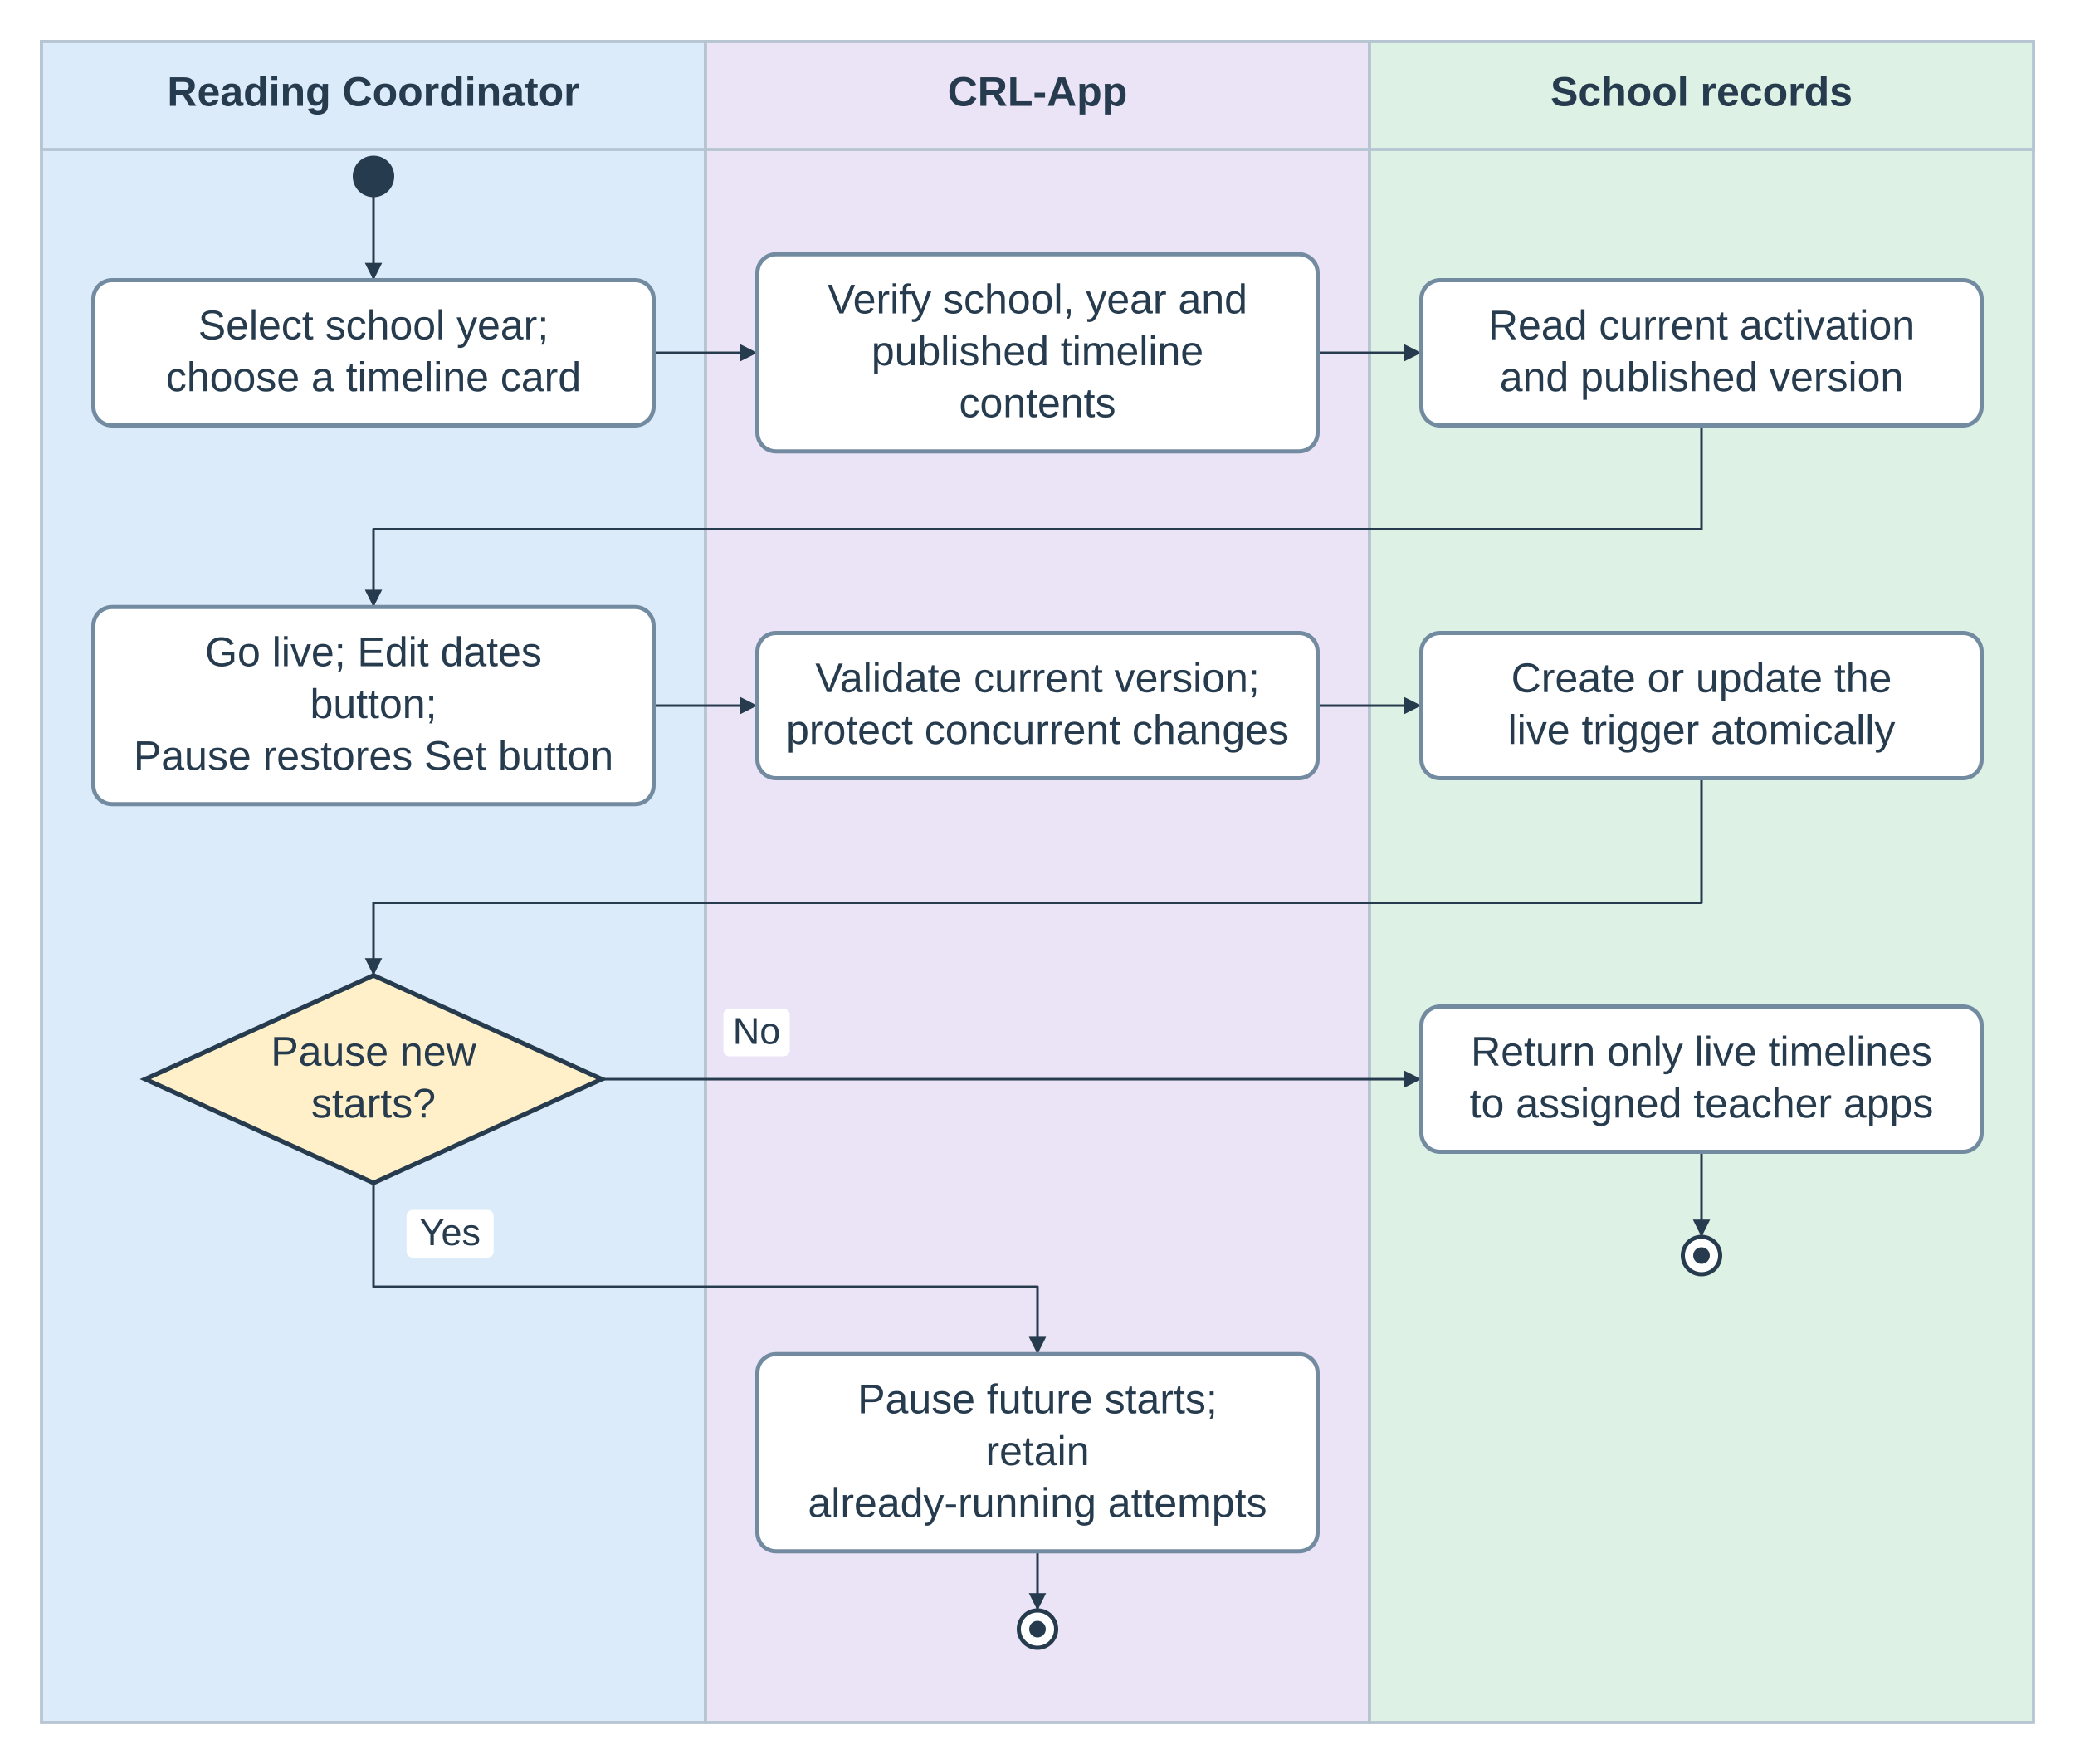
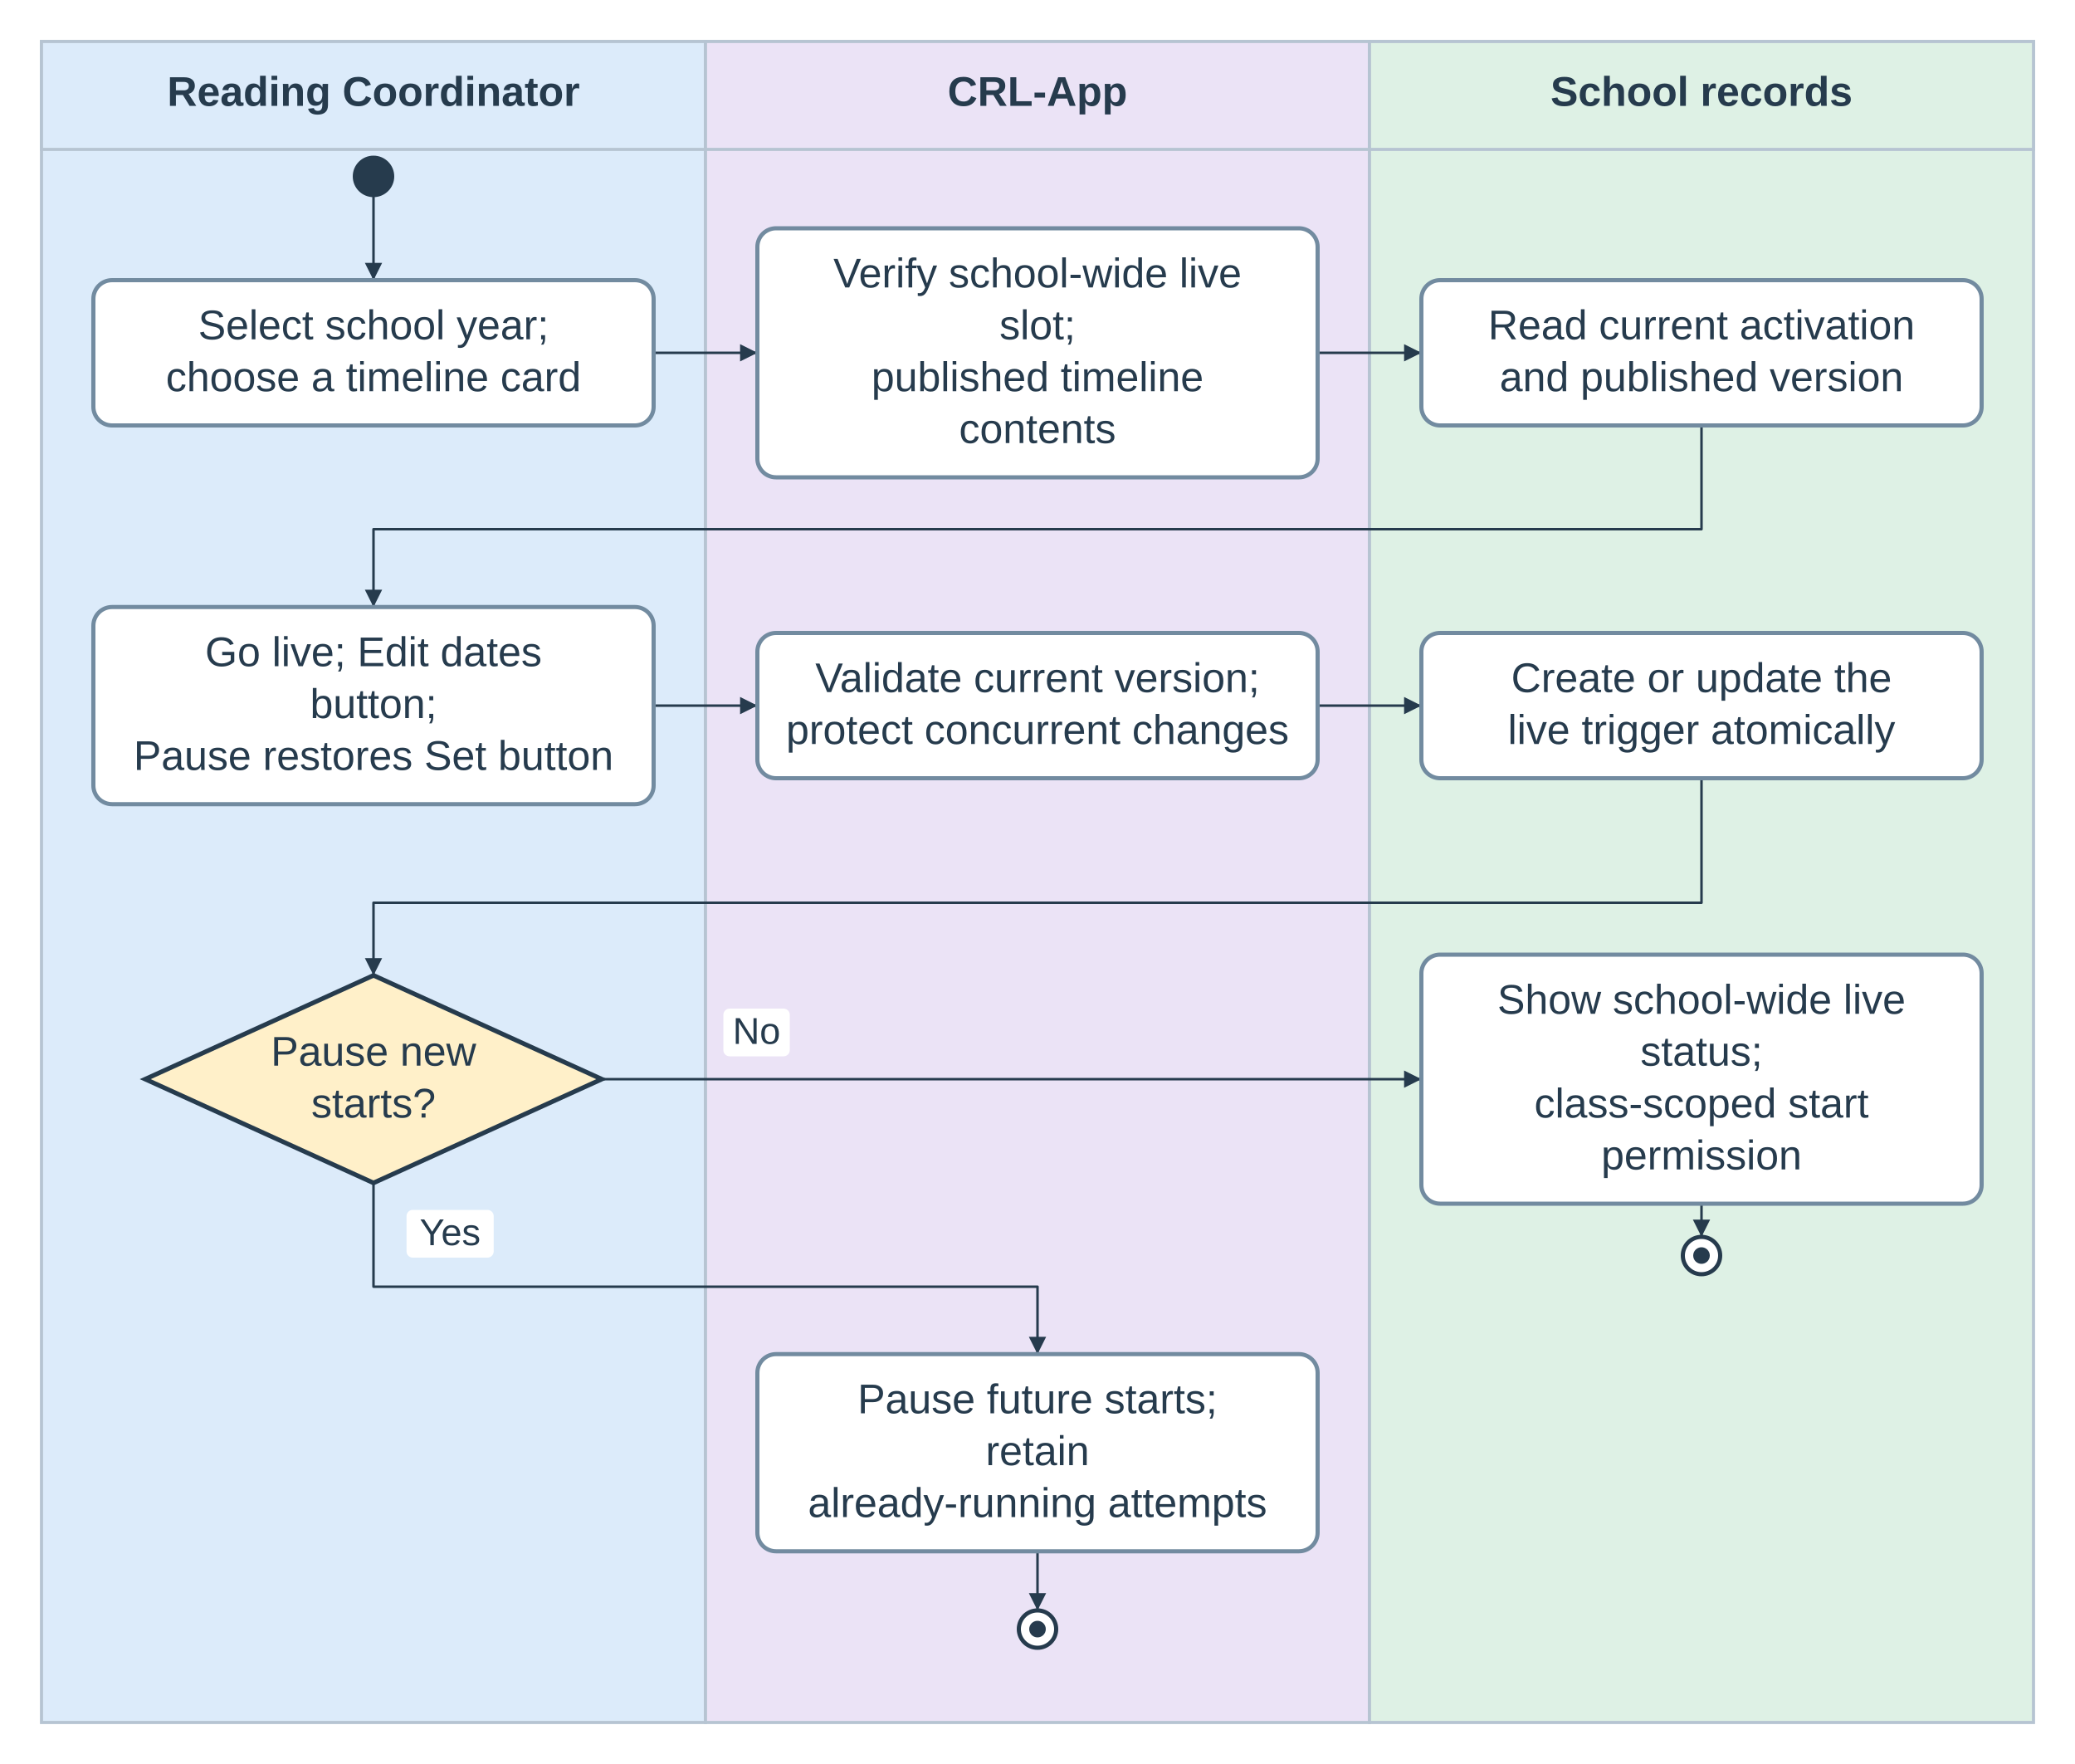
<svg xmlns="http://www.w3.org/2000/svg" width="1000" height="850" viewBox="0 0 1000 850">
  <rect width="100%" height="100%" fill="white" />
  <defs>
    <marker id="arrow" viewBox="0 0 12 12" refX="11" refY="6" markerWidth="10" markerHeight="10" markerUnits="userSpaceOnUse" orient="auto-start-reverse">
      <path d="M1,1 L11,6 L1,11 Z" fill="#263b4d" />
    </marker>
  </defs>
  <rect x="20.0" y="20" width="320.0" height="810" rx="0" fill="#dcebfa" stroke="#b6c4d2" stroke-width="1.5" />
  <rect x="20.0" y="20" width="320.0" height="52" rx="0" fill="#dcebfa" stroke="#b6c4d2" stroke-width="1.5" />
  <rect x="340.0" y="20" width="320.0" height="810" rx="0" fill="#ebe3f6" stroke="#b6c4d2" stroke-width="1.5" />
  <rect x="340.0" y="20" width="320.0" height="52" rx="0" fill="#ebe3f6" stroke="#b6c4d2" stroke-width="1.5" />
  <rect x="660.0" y="20" width="320.0" height="810" rx="0" fill="#def1e5" stroke="#b6c4d2" stroke-width="1.5" />
  <rect x="660.0" y="20" width="320.0" height="52" rx="0" fill="#def1e5" stroke="#b6c4d2" stroke-width="1.5" />
  <polyline points="180.0,94.0 180.0,135.0" fill="none" stroke="#263b4d" stroke-width="1.2" stroke-linejoin="round" marker-end="url(#arrow)" />
  <polyline points="315.0,170.0 365.0,170.0" fill="none" stroke="#263b4d" stroke-width="1.2" stroke-linejoin="round" marker-end="url(#arrow)" />
  <polyline points="635.0,170.0 685.0,170.0" fill="none" stroke="#263b4d" stroke-width="1.2" stroke-linejoin="round" marker-end="url(#arrow)" />
  <polyline points="820.0,205.0 820.0,255 180.0,255 180.0,292.5" fill="none" stroke="#263b4d" stroke-width="1.2" stroke-linejoin="round" marker-end="url(#arrow)" />
  <polyline points="315.0,340.0 365.0,340.0" fill="none" stroke="#263b4d" stroke-width="1.2" stroke-linejoin="round" marker-end="url(#arrow)" />
  <polyline points="635.0,340.0 685.0,340.0" fill="none" stroke="#263b4d" stroke-width="1.2" stroke-linejoin="round" marker-end="url(#arrow)" />
  <polyline points="820.0,375.0 820.0,435 180.0,435 180.0,470.0" fill="none" stroke="#263b4d" stroke-width="1.2" stroke-linejoin="round" marker-end="url(#arrow)" />
  <polyline points="290.0,520.0 685.0,520.0" fill="none" stroke="#263b4d" stroke-width="1.2" stroke-linejoin="round" marker-end="url(#arrow)" />
-   <polyline points="820.0,555.0 820.0,596.0" fill="none" stroke="#263b4d" stroke-width="1.2" stroke-linejoin="round" marker-end="url(#arrow)" />
+   <polyline points="820.0,580.0 820.0,596.0" fill="none" stroke="#263b4d" stroke-width="1.2" stroke-linejoin="round" marker-end="url(#arrow)" />
  <polyline points="180.0,570.0 180.0,620 500.0,620 500.0,652.5" fill="none" stroke="#263b4d" stroke-width="1.2" stroke-linejoin="round" marker-end="url(#arrow)" />
  <polyline points="500.0,747.5 500.0,776.0" fill="none" stroke="#263b4d" stroke-width="1.2" stroke-linejoin="round" marker-end="url(#arrow)" />
  <text x="180.0" y="51.0" text-anchor="middle" font-family="Arial,sans-serif" font-size="20" fill="#263b4d" font-weight="bold">Reading Coordinator</text>
  <text x="500.0" y="51.0" text-anchor="middle" font-family="Arial,sans-serif" font-size="20" fill="#263b4d" font-weight="bold">CRL-App</text>
  <text x="820.0" y="51.0" text-anchor="middle" font-family="Arial,sans-serif" font-size="20" fill="#263b4d" font-weight="bold">School records</text>
  <circle cx="180" cy="85" r="9.0" fill="#263b4d" stroke="#263b4d" stroke-width="2" />
  <rect x="45.0" y="135.0" width="270" height="70" rx="9" fill="white" stroke="#728ba0" stroke-width="2" />
  <text x="180" y="163.5" text-anchor="middle" font-family="Arial,sans-serif" font-size="20" fill="#263b4d">Select school year;</text>
  <text x="180" y="188.5" text-anchor="middle" font-family="Arial,sans-serif" font-size="20" fill="#263b4d">choose a timeline card</text>
-   <rect x="365.0" y="122.5" width="270" height="95" rx="9" fill="white" stroke="#728ba0" stroke-width="2" />
-   <text x="500" y="151.0" text-anchor="middle" font-family="Arial,sans-serif" font-size="20" fill="#263b4d">Verify school, year and</text>
-   <text x="500" y="176.0" text-anchor="middle" font-family="Arial,sans-serif" font-size="20" fill="#263b4d">published timeline</text>
-   <text x="500" y="201.0" text-anchor="middle" font-family="Arial,sans-serif" font-size="20" fill="#263b4d">contents</text>
+   <rect x="365.0" y="110.0" width="270" height="120" rx="9" fill="white" stroke="#728ba0" stroke-width="2" />
+   <text x="500" y="138.5" text-anchor="middle" font-family="Arial,sans-serif" font-size="20" fill="#263b4d">Verify school-wide live</text>
+   <text x="500" y="163.5" text-anchor="middle" font-family="Arial,sans-serif" font-size="20" fill="#263b4d">slot;</text>
+   <text x="500" y="188.5" text-anchor="middle" font-family="Arial,sans-serif" font-size="20" fill="#263b4d">published timeline</text>
+   <text x="500" y="213.5" text-anchor="middle" font-family="Arial,sans-serif" font-size="20" fill="#263b4d">contents</text>
  <rect x="685.0" y="135.0" width="270" height="70" rx="9" fill="white" stroke="#728ba0" stroke-width="2" />
  <text x="820" y="163.5" text-anchor="middle" font-family="Arial,sans-serif" font-size="20" fill="#263b4d">Read current activation</text>
  <text x="820" y="188.5" text-anchor="middle" font-family="Arial,sans-serif" font-size="20" fill="#263b4d">and published version</text>
  <rect x="45.0" y="292.5" width="270" height="95" rx="9" fill="white" stroke="#728ba0" stroke-width="2" />
  <text x="180" y="321.0" text-anchor="middle" font-family="Arial,sans-serif" font-size="20" fill="#263b4d">Go live; Edit dates</text>
  <text x="180" y="346.0" text-anchor="middle" font-family="Arial,sans-serif" font-size="20" fill="#263b4d">button;</text>
  <text x="180" y="371.0" text-anchor="middle" font-family="Arial,sans-serif" font-size="20" fill="#263b4d">Pause restores Set button</text>
  <rect x="365.0" y="305.0" width="270" height="70" rx="9" fill="white" stroke="#728ba0" stroke-width="2" />
  <text x="500" y="333.5" text-anchor="middle" font-family="Arial,sans-serif" font-size="20" fill="#263b4d">Validate current version;</text>
  <text x="500" y="358.5" text-anchor="middle" font-family="Arial,sans-serif" font-size="20" fill="#263b4d">protect concurrent changes</text>
  <rect x="685.0" y="305.0" width="270" height="70" rx="9" fill="white" stroke="#728ba0" stroke-width="2" />
  <text x="820" y="333.5" text-anchor="middle" font-family="Arial,sans-serif" font-size="20" fill="#263b4d">Create or update the</text>
  <text x="820" y="358.5" text-anchor="middle" font-family="Arial,sans-serif" font-size="20" fill="#263b4d">live trigger atomically</text>
  <polygon points="180,470.0 290.0,520 180,570.0 70.0,520" fill="#fff0c9" stroke="#263b4d" stroke-width="2.2" />
  <text x="180" y="513.5" text-anchor="middle" font-family="Arial,sans-serif" font-size="20" fill="#263b4d">Pause new</text>
  <text x="180" y="538.5" text-anchor="middle" font-family="Arial,sans-serif" font-size="20" fill="#263b4d">starts?</text>
-   <rect x="685.0" y="485.0" width="270" height="70" rx="9" fill="white" stroke="#728ba0" stroke-width="2" />
-   <text x="820" y="513.5" text-anchor="middle" font-family="Arial,sans-serif" font-size="20" fill="#263b4d">Return only live timelines</text>
-   <text x="820" y="538.5" text-anchor="middle" font-family="Arial,sans-serif" font-size="20" fill="#263b4d">to assigned teacher apps</text>
+   <rect x="685.0" y="460.0" width="270" height="120" rx="9" fill="white" stroke="#728ba0" stroke-width="2" />
+   <text x="820" y="488.5" text-anchor="middle" font-family="Arial,sans-serif" font-size="20" fill="#263b4d">Show school-wide live</text>
+   <text x="820" y="513.5" text-anchor="middle" font-family="Arial,sans-serif" font-size="20" fill="#263b4d">status;</text>
+   <text x="820" y="538.5" text-anchor="middle" font-family="Arial,sans-serif" font-size="20" fill="#263b4d">class-scoped start</text>
+   <text x="820" y="563.5" text-anchor="middle" font-family="Arial,sans-serif" font-size="20" fill="#263b4d">permission</text>
  <circle cx="820" cy="605" r="9.0" fill="white" stroke="#263b4d" stroke-width="2" />
  <circle cx="820" cy="605" r="4.0" fill="#263b4d" />
  <rect x="365.0" y="652.5" width="270" height="95" rx="9" fill="white" stroke="#728ba0" stroke-width="2" />
  <text x="500" y="681.0" text-anchor="middle" font-family="Arial,sans-serif" font-size="20" fill="#263b4d">Pause future starts;</text>
  <text x="500" y="706.0" text-anchor="middle" font-family="Arial,sans-serif" font-size="20" fill="#263b4d">retain</text>
  <text x="500" y="731.0" text-anchor="middle" font-family="Arial,sans-serif" font-size="20" fill="#263b4d">already-running attempts</text>
  <circle cx="500" cy="785" r="9.0" fill="white" stroke="#263b4d" stroke-width="2" />
  <circle cx="500" cy="785" r="4.0" fill="#263b4d" />
  <rect x="348.615" y="486" width="32" height="23" rx="3" fill="white" />
  <text x="364.615" y="503" text-anchor="middle" font-family="Arial,sans-serif" font-size="18" fill="#263b4d">No</text>
  <rect x="195.923" y="583" width="42" height="23" rx="3" fill="white" />
  <text x="216.923" y="600" text-anchor="middle" font-family="Arial,sans-serif" font-size="18" fill="#263b4d">Yes</text>
</svg>
